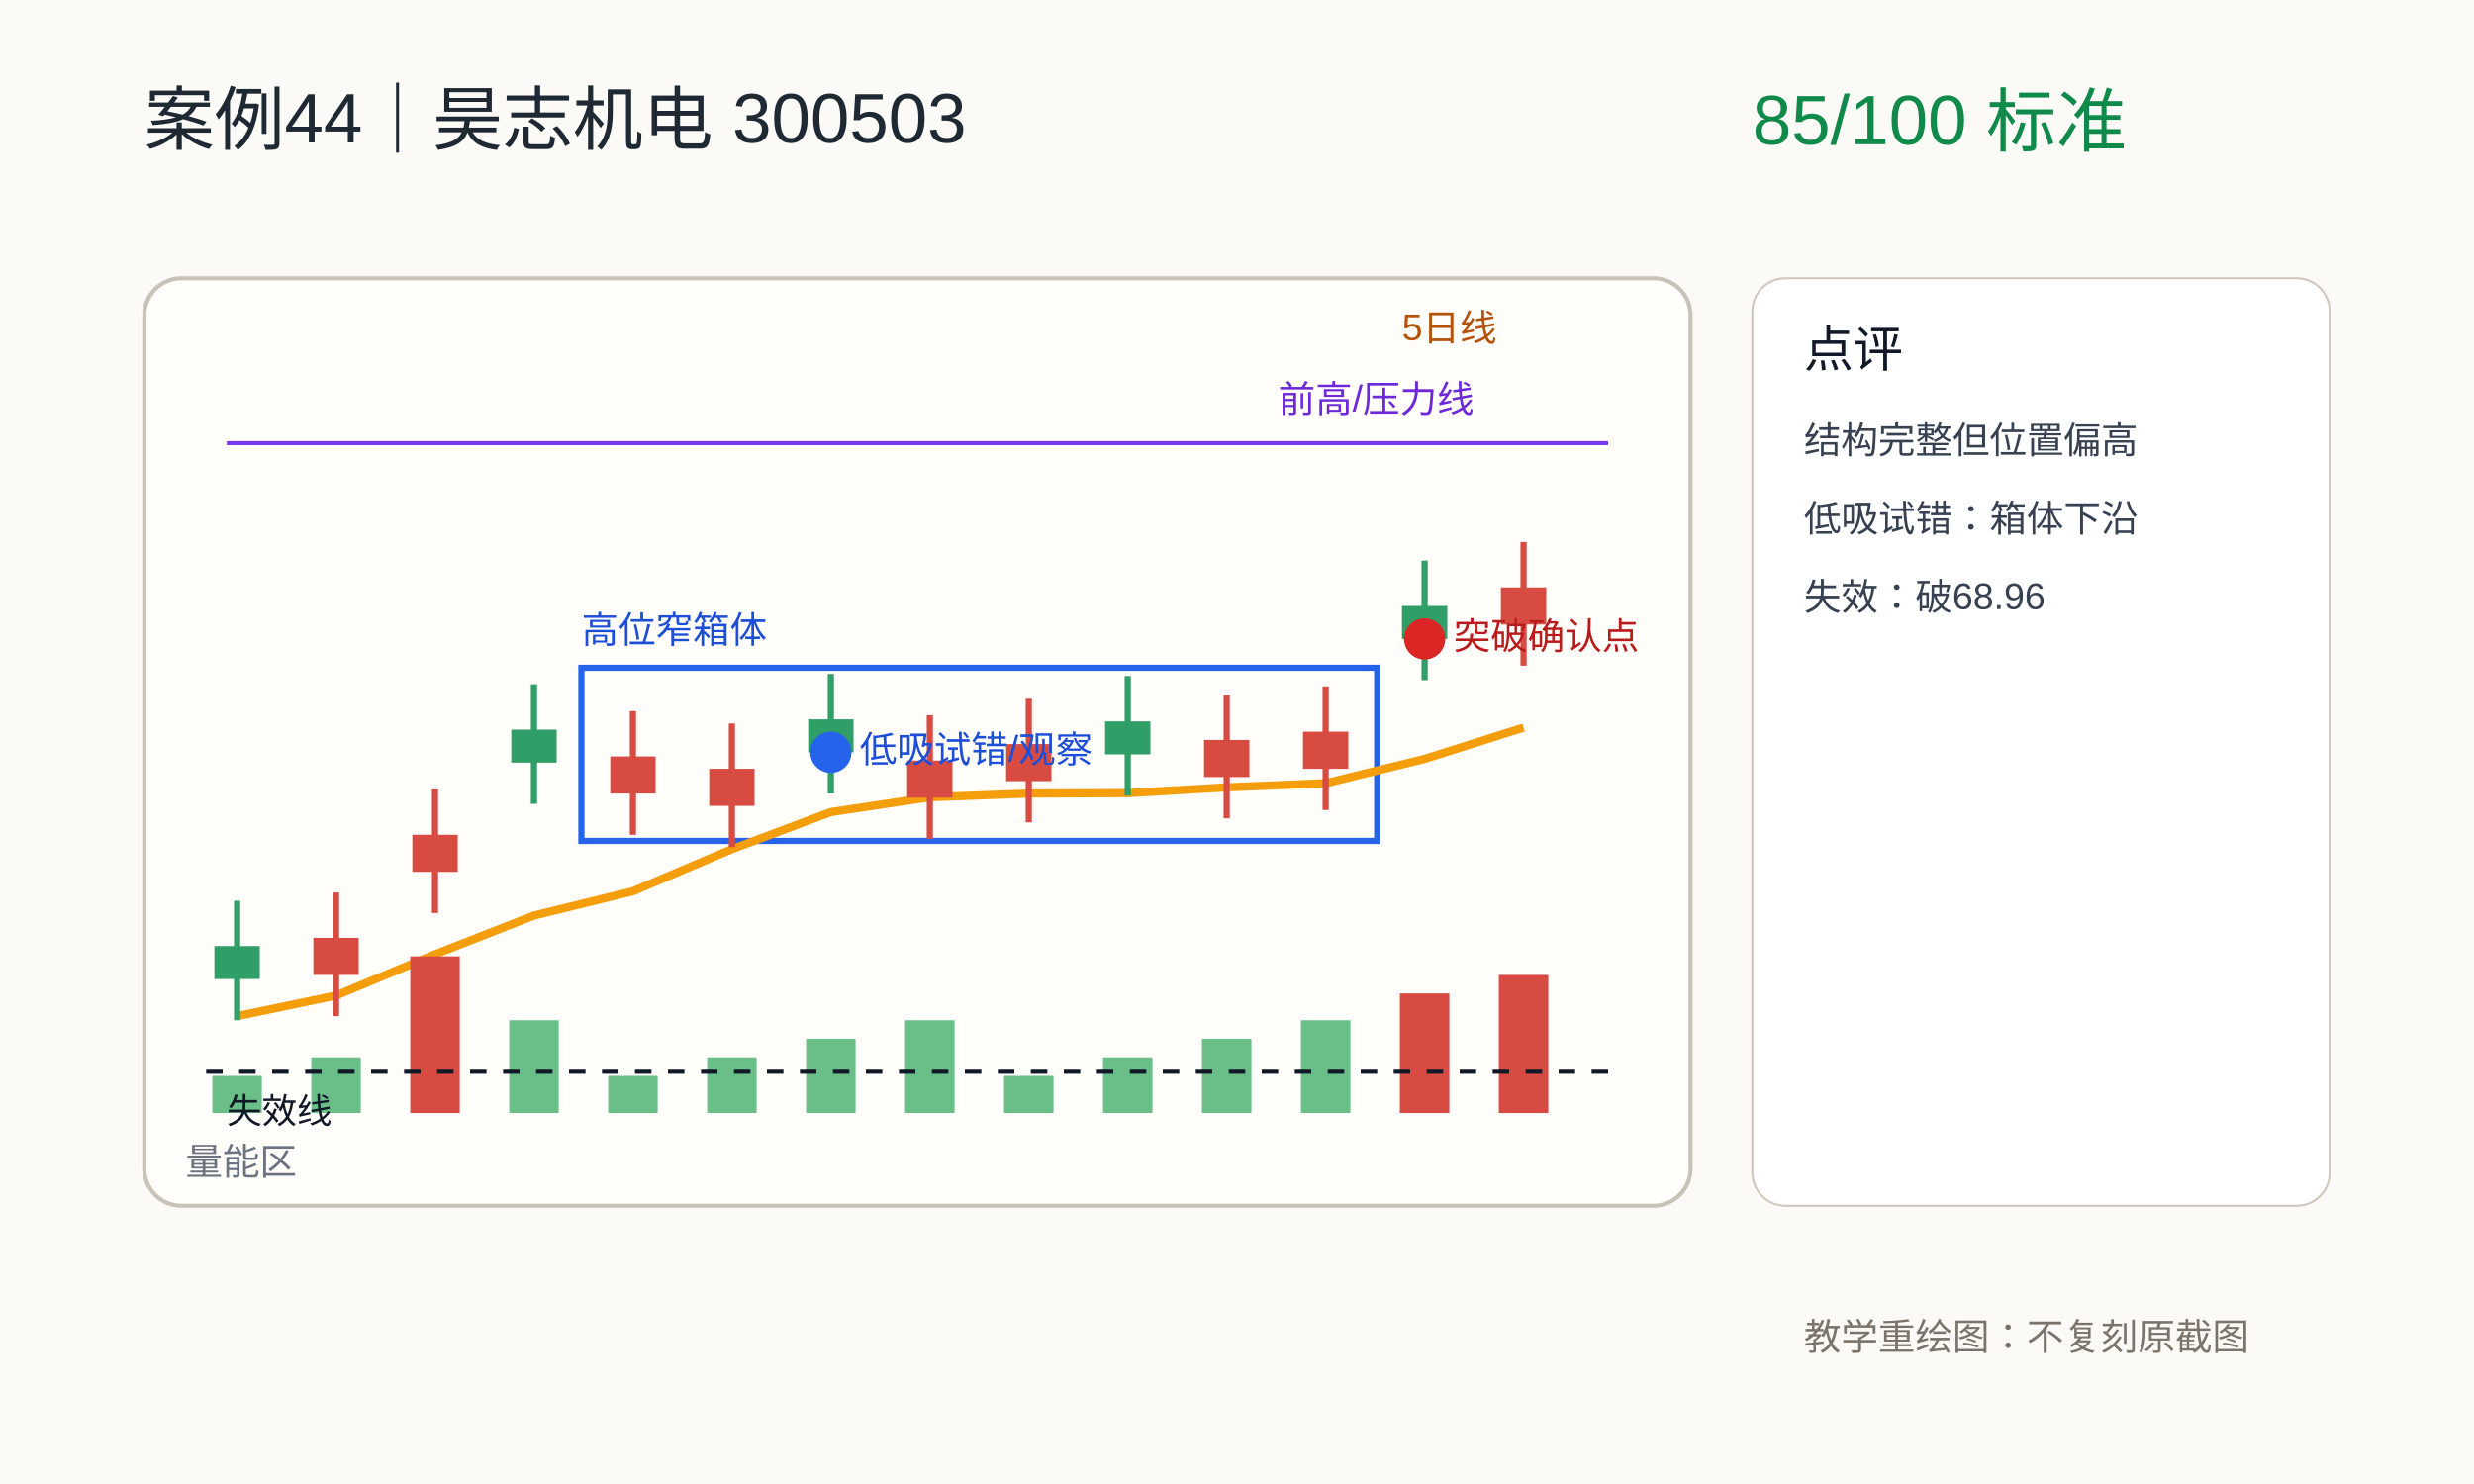
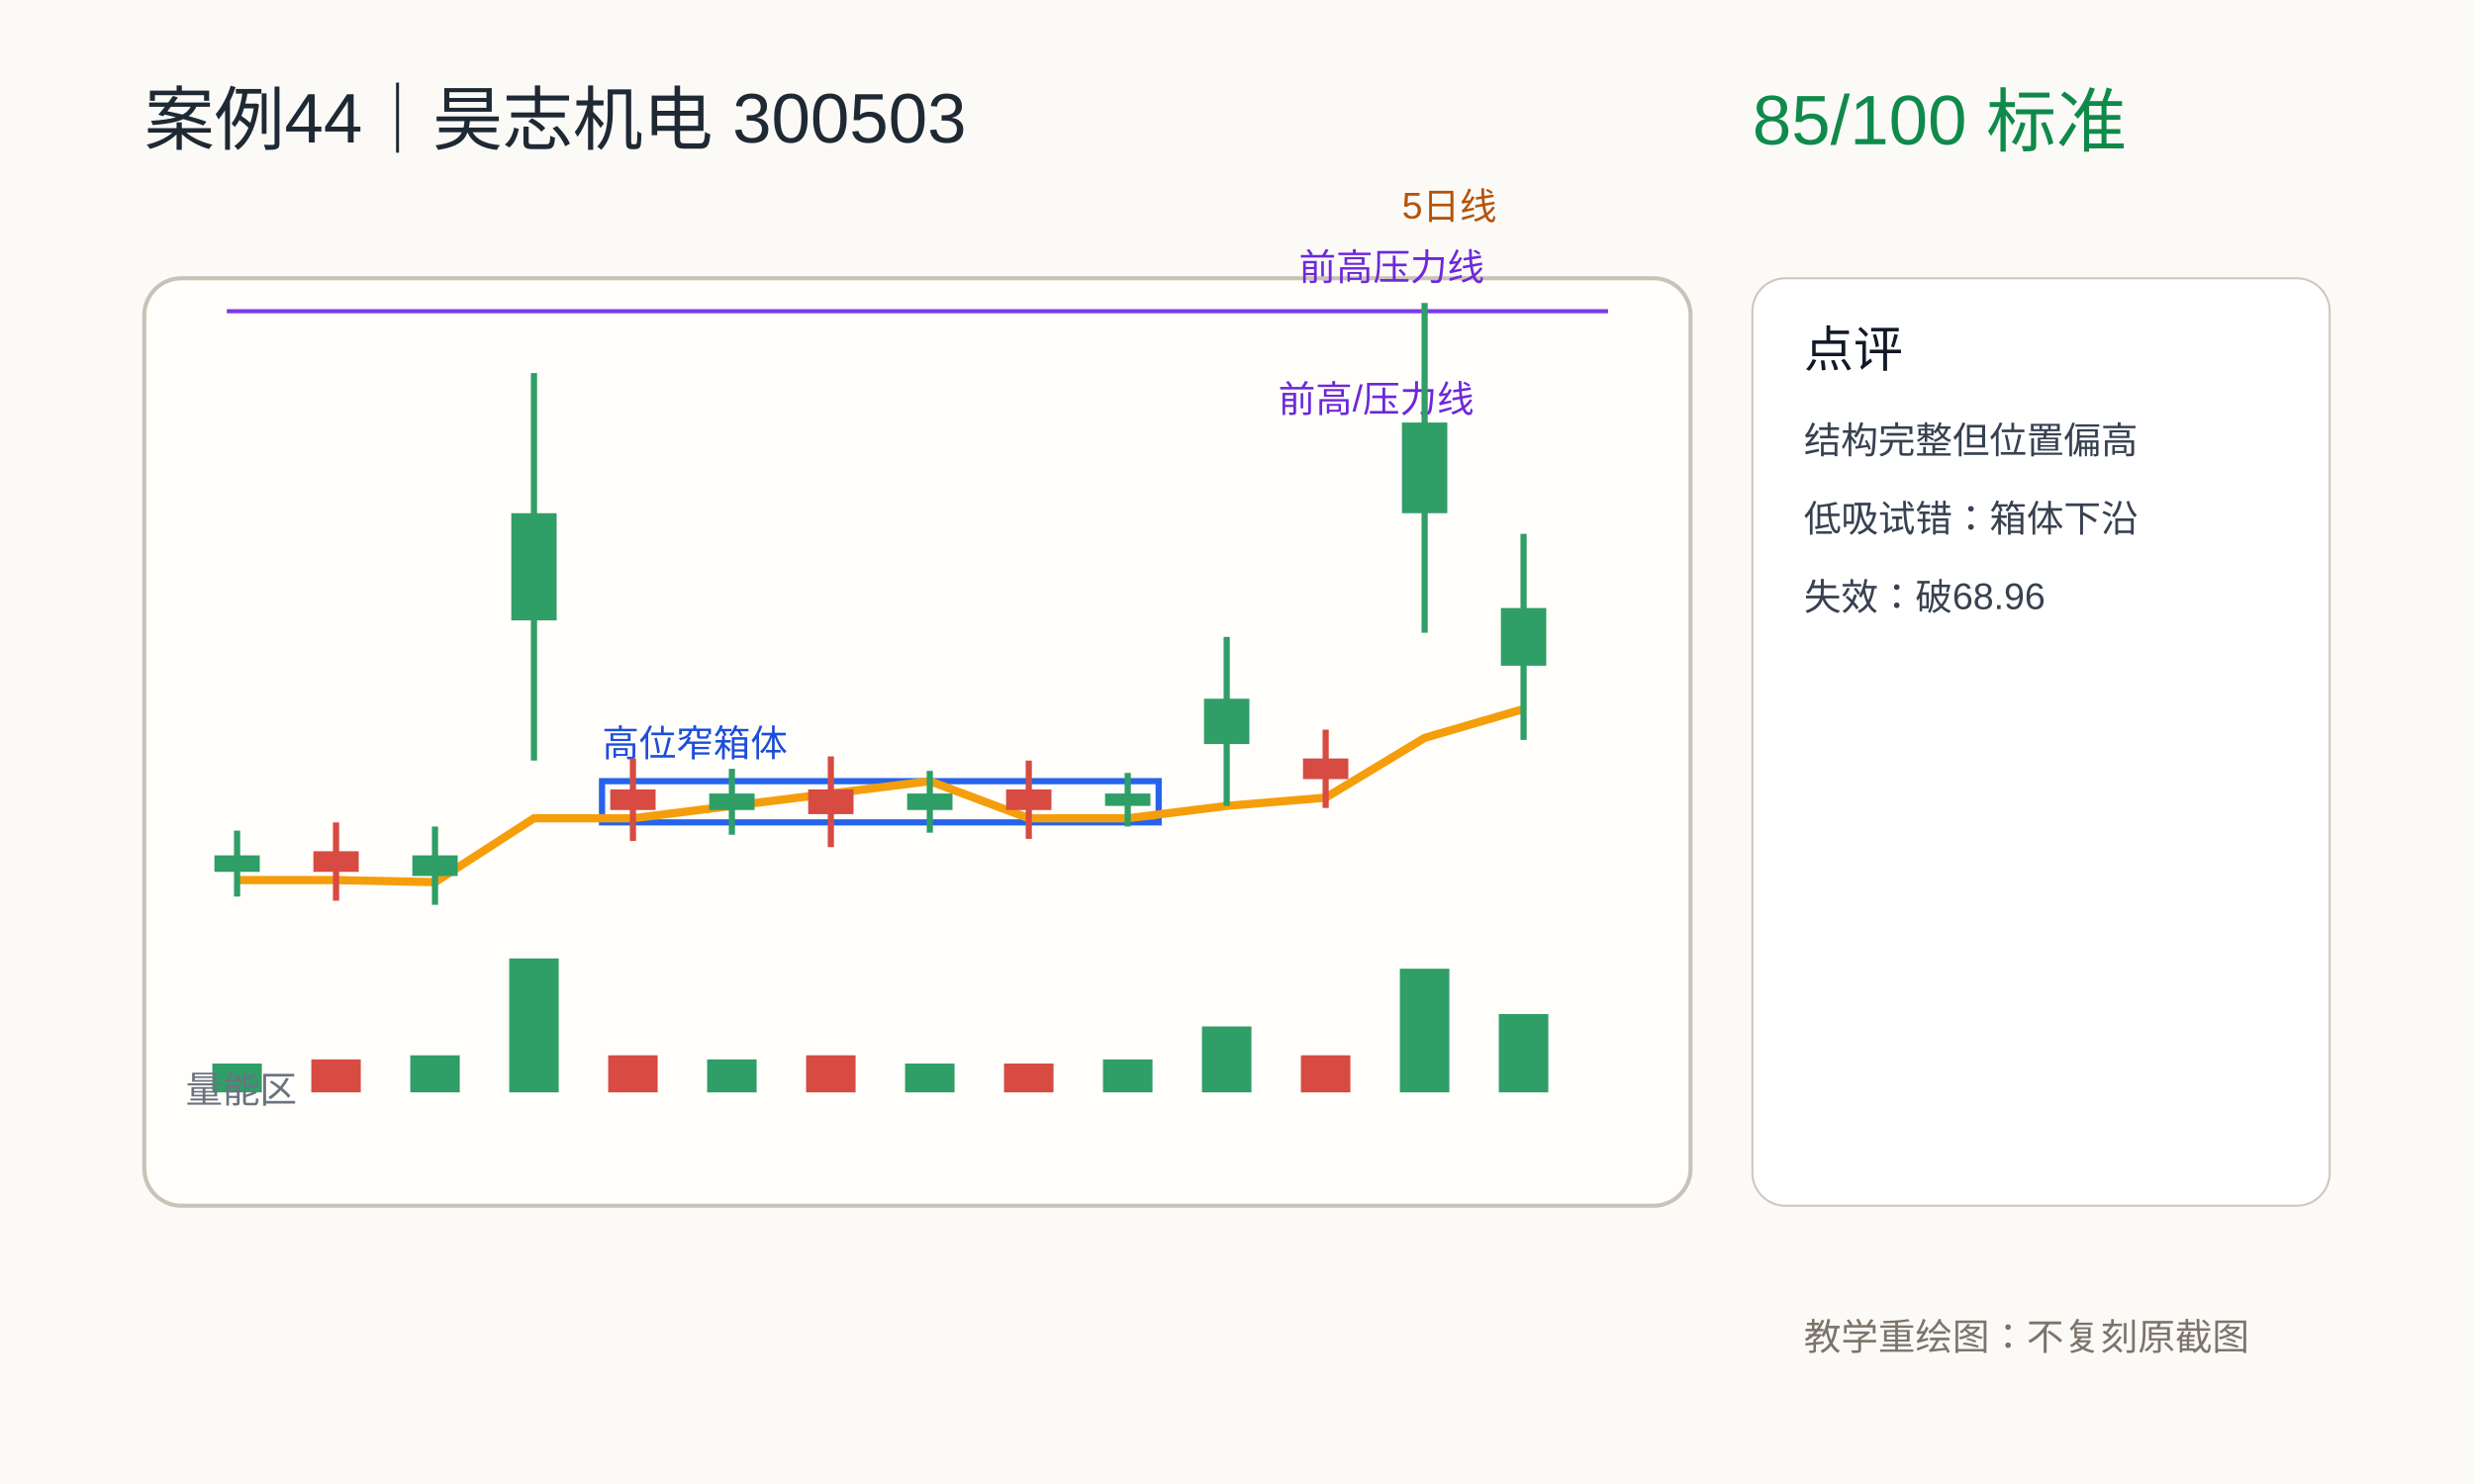
<svg xmlns="http://www.w3.org/2000/svg" width="1200" height="720" viewBox="0 0 1200 720">
  <rect width="1200" height="720" fill="#fbfaf7" />
  <rect x="70" y="135" width="750" height="450" rx="18" fill="#fffefb" stroke="#c9c2b8" stroke-width="2" />
  <text x="70" y="70" font-size="34" font-family="PingFang SC, Arial" fill="#1f2933">案例44｜昊志机电 300503</text>
  <text x="850" y="70" font-size="34" font-family="PingFang SC, Arial" fill="#0f8a4b">85/100  标准</text>
-   <line x1="110" y1="215" x2="780" y2="215" stroke="#7c3aed" stroke-width="2" />
  <text x="620" y="200" font-size="18" font-family="PingFang SC, Arial" fill="#6d28d9">前高/压力线</text>
-   <rect x="282" y="324" width="386" height="84" fill="none" stroke="#2563eb" stroke-width="3" />
-   <text x="282" y="312" font-size="18" font-family="PingFang SC, Arial" fill="#1d4ed8">高位窄箱体</text>
-   <polyline points="115,493.0 163,483.0 211,463.0 259,444.2 307,432.4 355,412.0 403,394.0 451,386.8 499,385.0 547,384.8 595,382.0 643,380.0 691,368.2 739,353.0" fill="none" stroke="#f59e0b" stroke-width="4" />
-   <text x="680" y="165" font-size="18" font-family="PingFang SC, Arial" fill="#b45309">5日线</text>
-   <line x1="115" y1="437" x2="115" y2="495" stroke="#2f9e67" stroke-width="3" />
-   <rect x="104" y="459" width="22" height="16" fill="#2f9e67" />
-   <rect x="103" y="522" width="24" height="18" fill="#6abf88" />
-   <line x1="163" y1="433" x2="163" y2="493" stroke="#d74b42" stroke-width="3" />
-   <rect x="152" y="455" width="22" height="18" fill="#d74b42" />
-   <rect x="151" y="513" width="24" height="27" fill="#6abf88" />
-   <line x1="211" y1="383" x2="211" y2="443" stroke="#d74b42" stroke-width="3" />
-   <rect x="200" y="405" width="22" height="18" fill="#d74b42" />
-   <rect x="199" y="464" width="24" height="76" fill="#d74b42" />
-   <line x1="259" y1="332" x2="259" y2="390" stroke="#2f9e67" stroke-width="3" />
-   <rect x="248" y="354" width="22" height="16" fill="#2f9e67" />
-   <rect x="247" y="495" width="24" height="45" fill="#6abf88" />
-   <line x1="307" y1="345" x2="307" y2="405" stroke="#d74b42" stroke-width="3" />
-   <rect x="296" y="367" width="22" height="18" fill="#d74b42" />
-   <rect x="295" y="522" width="24" height="18" fill="#6abf88" />
-   <line x1="355" y1="351" x2="355" y2="411" stroke="#d74b42" stroke-width="3" />
-   <rect x="344" y="373" width="22" height="18" fill="#d74b42" />
-   <rect x="343" y="513" width="24" height="27" fill="#6abf88" />
-   <line x1="403" y1="327" x2="403" y2="385" stroke="#2f9e67" stroke-width="3" />
-   <rect x="392" y="349" width="22" height="16" fill="#2f9e67" />
-   <rect x="391" y="504" width="24" height="36" fill="#6abf88" />
-   <line x1="451" y1="347" x2="451" y2="407" stroke="#d74b42" stroke-width="3" />
-   <rect x="440" y="369" width="22" height="18" fill="#d74b42" />
-   <rect x="439" y="495" width="24" height="45" fill="#6abf88" />
-   <line x1="499" y1="339" x2="499" y2="399" stroke="#d74b42" stroke-width="3" />
-   <rect x="488" y="361" width="22" height="18" fill="#d74b42" />
-   <rect x="487" y="522" width="24" height="18" fill="#6abf88" />
-   <line x1="547" y1="328" x2="547" y2="386" stroke="#2f9e67" stroke-width="3" />
-   <rect x="536" y="350" width="22" height="16" fill="#2f9e67" />
-   <rect x="535" y="513" width="24" height="27" fill="#6abf88" />
-   <line x1="595" y1="337" x2="595" y2="397" stroke="#d74b42" stroke-width="3" />
-   <rect x="584" y="359" width="22" height="18" fill="#d74b42" />
-   <rect x="583" y="504" width="24" height="36" fill="#6abf88" />
-   <line x1="643" y1="333" x2="643" y2="393" stroke="#d74b42" stroke-width="3" />
-   <rect x="632" y="355" width="22" height="18" fill="#d74b42" />
-   <rect x="631" y="495" width="24" height="45" fill="#6abf88" />
-   <line x1="691" y1="272" x2="691" y2="330" stroke="#2f9e67" stroke-width="3" />
-   <rect x="680" y="294" width="22" height="16" fill="#2f9e67" />
-   <rect x="679" y="482" width="24" height="58" fill="#d74b42" />
-   <line x1="739" y1="263" x2="739" y2="323" stroke="#d74b42" stroke-width="3" />
-   <rect x="728" y="285" width="22" height="18" fill="#d74b42" />
-   <rect x="727" y="473" width="24" height="67" fill="#d74b42" />
-   <circle cx="403" cy="365" r="10" fill="#2563eb" />
-   <text x="417" y="370" font-size="18" font-family="PingFang SC, Arial" fill="#1d4ed8">低吸试错/观察</text>
-   <circle cx="691" cy="310" r="10" fill="#dc2626" />
-   <text x="705" y="315" font-size="18" font-family="PingFang SC, Arial" fill="#b91c1c">突破确认点</text>
-   <line x1="100" y1="520" x2="780" y2="520" stroke="#111827" stroke-dasharray="8 8" stroke-width="2" />
-   <text x="110" y="545" font-size="17" font-family="PingFang SC, Arial" fill="#111827">失效线</text>
-   <text x="90" y="570" font-size="18" font-family="PingFang SC, Arial" fill="#6b7280">量能区</text>
+   <line x1="110" y1="151" x2="780" y2="151" stroke="#7c3aed" stroke-width="2" />
+   <text x="630" y="136" font-size="18" font-family="PingFang SC, Arial" fill="#6d28d9">前高压力线</text>
+   <rect x="292" y="379" width="270" height="20" fill="none" stroke="#2563eb" stroke-width="3" />
+   <text x="292" y="367" font-size="18" font-family="PingFang SC, Arial" fill="#1d4ed8">高位窄箱体</text>
+   <polyline points="115,427 163,427 211,428 259,397 307,397 355,391 403,385 451,379 499,397 547,397 595,391 643,387 691,358 739,344" fill="none" stroke="#f59e0b" stroke-width="4" />
+   <text x="680" y="106" font-size="18" font-family="PingFang SC, Arial" fill="#b45309">5日线</text>
+   <line x1="115" y1="403" x2="115" y2="435" stroke="#2f9e67" stroke-width="3" />
+   <rect x="104" y="415" width="22" height="8" fill="#2f9e67" />
+   <line x1="163" y1="399" x2="163" y2="437" stroke="#d74b42" stroke-width="3" />
+   <rect x="152" y="413" width="22" height="10" fill="#d74b42" />
+   <line x1="211" y1="401" x2="211" y2="439" stroke="#2f9e67" stroke-width="3" />
+   <rect x="200" y="415" width="22" height="10" fill="#2f9e67" />
+   <line x1="259" y1="181" x2="259" y2="369" stroke="#2f9e67" stroke-width="3" />
+   <rect x="248" y="249" width="22" height="52" fill="#2f9e67" />
+   <line x1="307" y1="368" x2="307" y2="408" stroke="#d74b42" stroke-width="3" />
+   <rect x="296" y="383" width="22" height="10" fill="#d74b42" />
+   <line x1="355" y1="373" x2="355" y2="405" stroke="#2f9e67" stroke-width="3" />
+   <rect x="344" y="385" width="22" height="8" fill="#2f9e67" />
+   <line x1="403" y1="367" x2="403" y2="411" stroke="#d74b42" stroke-width="3" />
+   <rect x="392" y="383" width="22" height="12" fill="#d74b42" />
+   <line x1="451" y1="374" x2="451" y2="404" stroke="#2f9e67" stroke-width="3" />
+   <rect x="440" y="385" width="22" height="8" fill="#2f9e67" />
+   <line x1="499" y1="369" x2="499" y2="407" stroke="#d74b42" stroke-width="3" />
+   <rect x="488" y="383" width="22" height="10" fill="#d74b42" />
+   <line x1="547" y1="375" x2="547" y2="401" stroke="#2f9e67" stroke-width="3" />
+   <rect x="536" y="385" width="22" height="6" fill="#2f9e67" />
+   <line x1="595" y1="309" x2="595" y2="391" stroke="#2f9e67" stroke-width="3" />
+   <rect x="584" y="339" width="22" height="22" fill="#2f9e67" />
+   <line x1="643" y1="354" x2="643" y2="392" stroke="#d74b42" stroke-width="3" />
+   <rect x="632" y="368" width="22" height="10" fill="#d74b42" />
+   <line x1="691" y1="147" x2="691" y2="307" stroke="#2f9e67" stroke-width="3" />
+   <rect x="680" y="205" width="22" height="44" fill="#2f9e67" />
+   <line x1="739" y1="259" x2="739" y2="359" stroke="#2f9e67" stroke-width="3" />
+   <rect x="728" y="295" width="22" height="28" fill="#2f9e67" />
+   <rect x="103" y="516" width="24" height="14" fill="#2f9e67" />
+   <rect x="151" y="514" width="24" height="16" fill="#d74b42" />
+   <rect x="199" y="512" width="24" height="18" fill="#2f9e67" />
+   <rect x="247" y="465" width="24" height="65" fill="#2f9e67" />
+   <rect x="295" y="512" width="24" height="18" fill="#d74b42" />
+   <rect x="343" y="514" width="24" height="16" fill="#2f9e67" />
+   <rect x="391" y="512" width="24" height="18" fill="#d74b42" />
+   <rect x="439" y="516" width="24" height="14" fill="#2f9e67" />
+   <rect x="487" y="516" width="24" height="14" fill="#d74b42" />
+   <rect x="535" y="514" width="24" height="16" fill="#2f9e67" />
+   <rect x="583" y="498" width="24" height="32" fill="#2f9e67" />
+   <rect x="631" y="512" width="24" height="18" fill="#d74b42" />
+   <rect x="679" y="470" width="24" height="60" fill="#2f9e67" />
+   <rect x="727" y="492" width="24" height="38" fill="#2f9e67" />
+   <text x="90" y="535" font-size="18" font-family="PingFang SC, Arial" fill="#6b7280">量能区</text>
  <rect x="850" y="135" width="280" height="450" rx="16" fill="#ffffff" stroke="#d0c7bc" />
  <text x="875" y="178" font-size="24" font-family="PingFang SC, Arial" fill="#111827">点评</text>
  <text x="875" y="220" font-size="18" font-family="PingFang SC, Arial" fill="#374151">结构完整但位置偏高</text>
  <text x="875" y="258" font-size="18" font-family="PingFang SC, Arial" fill="#374151">低吸试错：箱体下沿</text>
  <text x="875" y="296" font-size="18" font-family="PingFang SC, Arial" fill="#374151">失效：破68.96</text>
  <text x="875" y="655" font-size="18" font-family="PingFang SC, Arial" fill="#7c746b">教学重绘图：不复刻原截图</text>
</svg>
